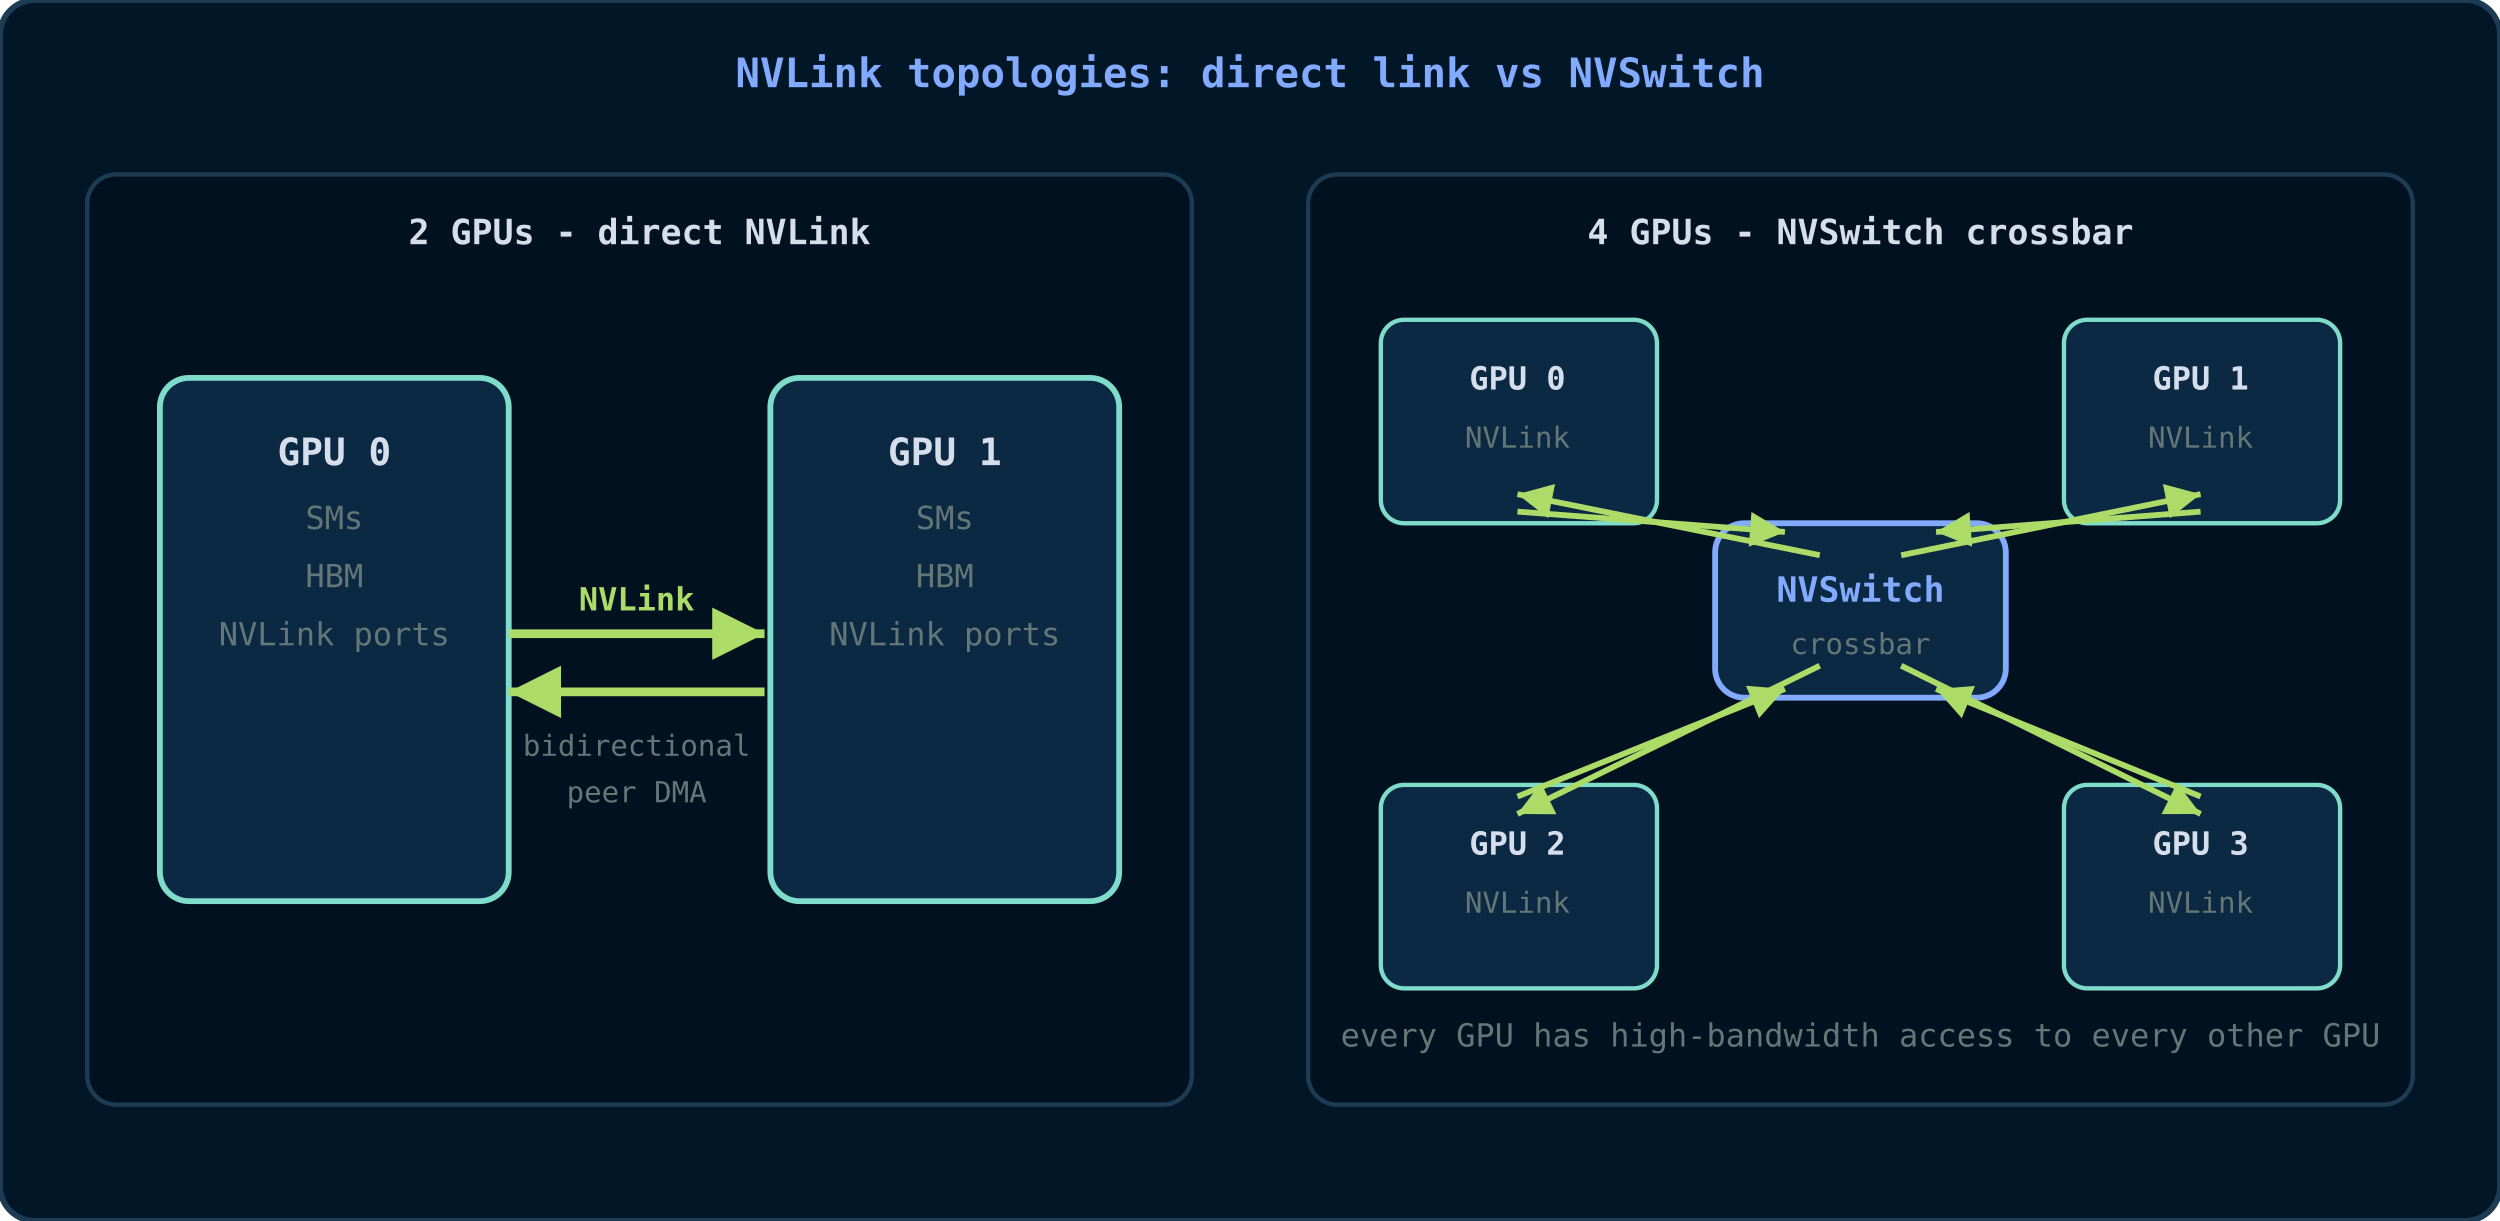
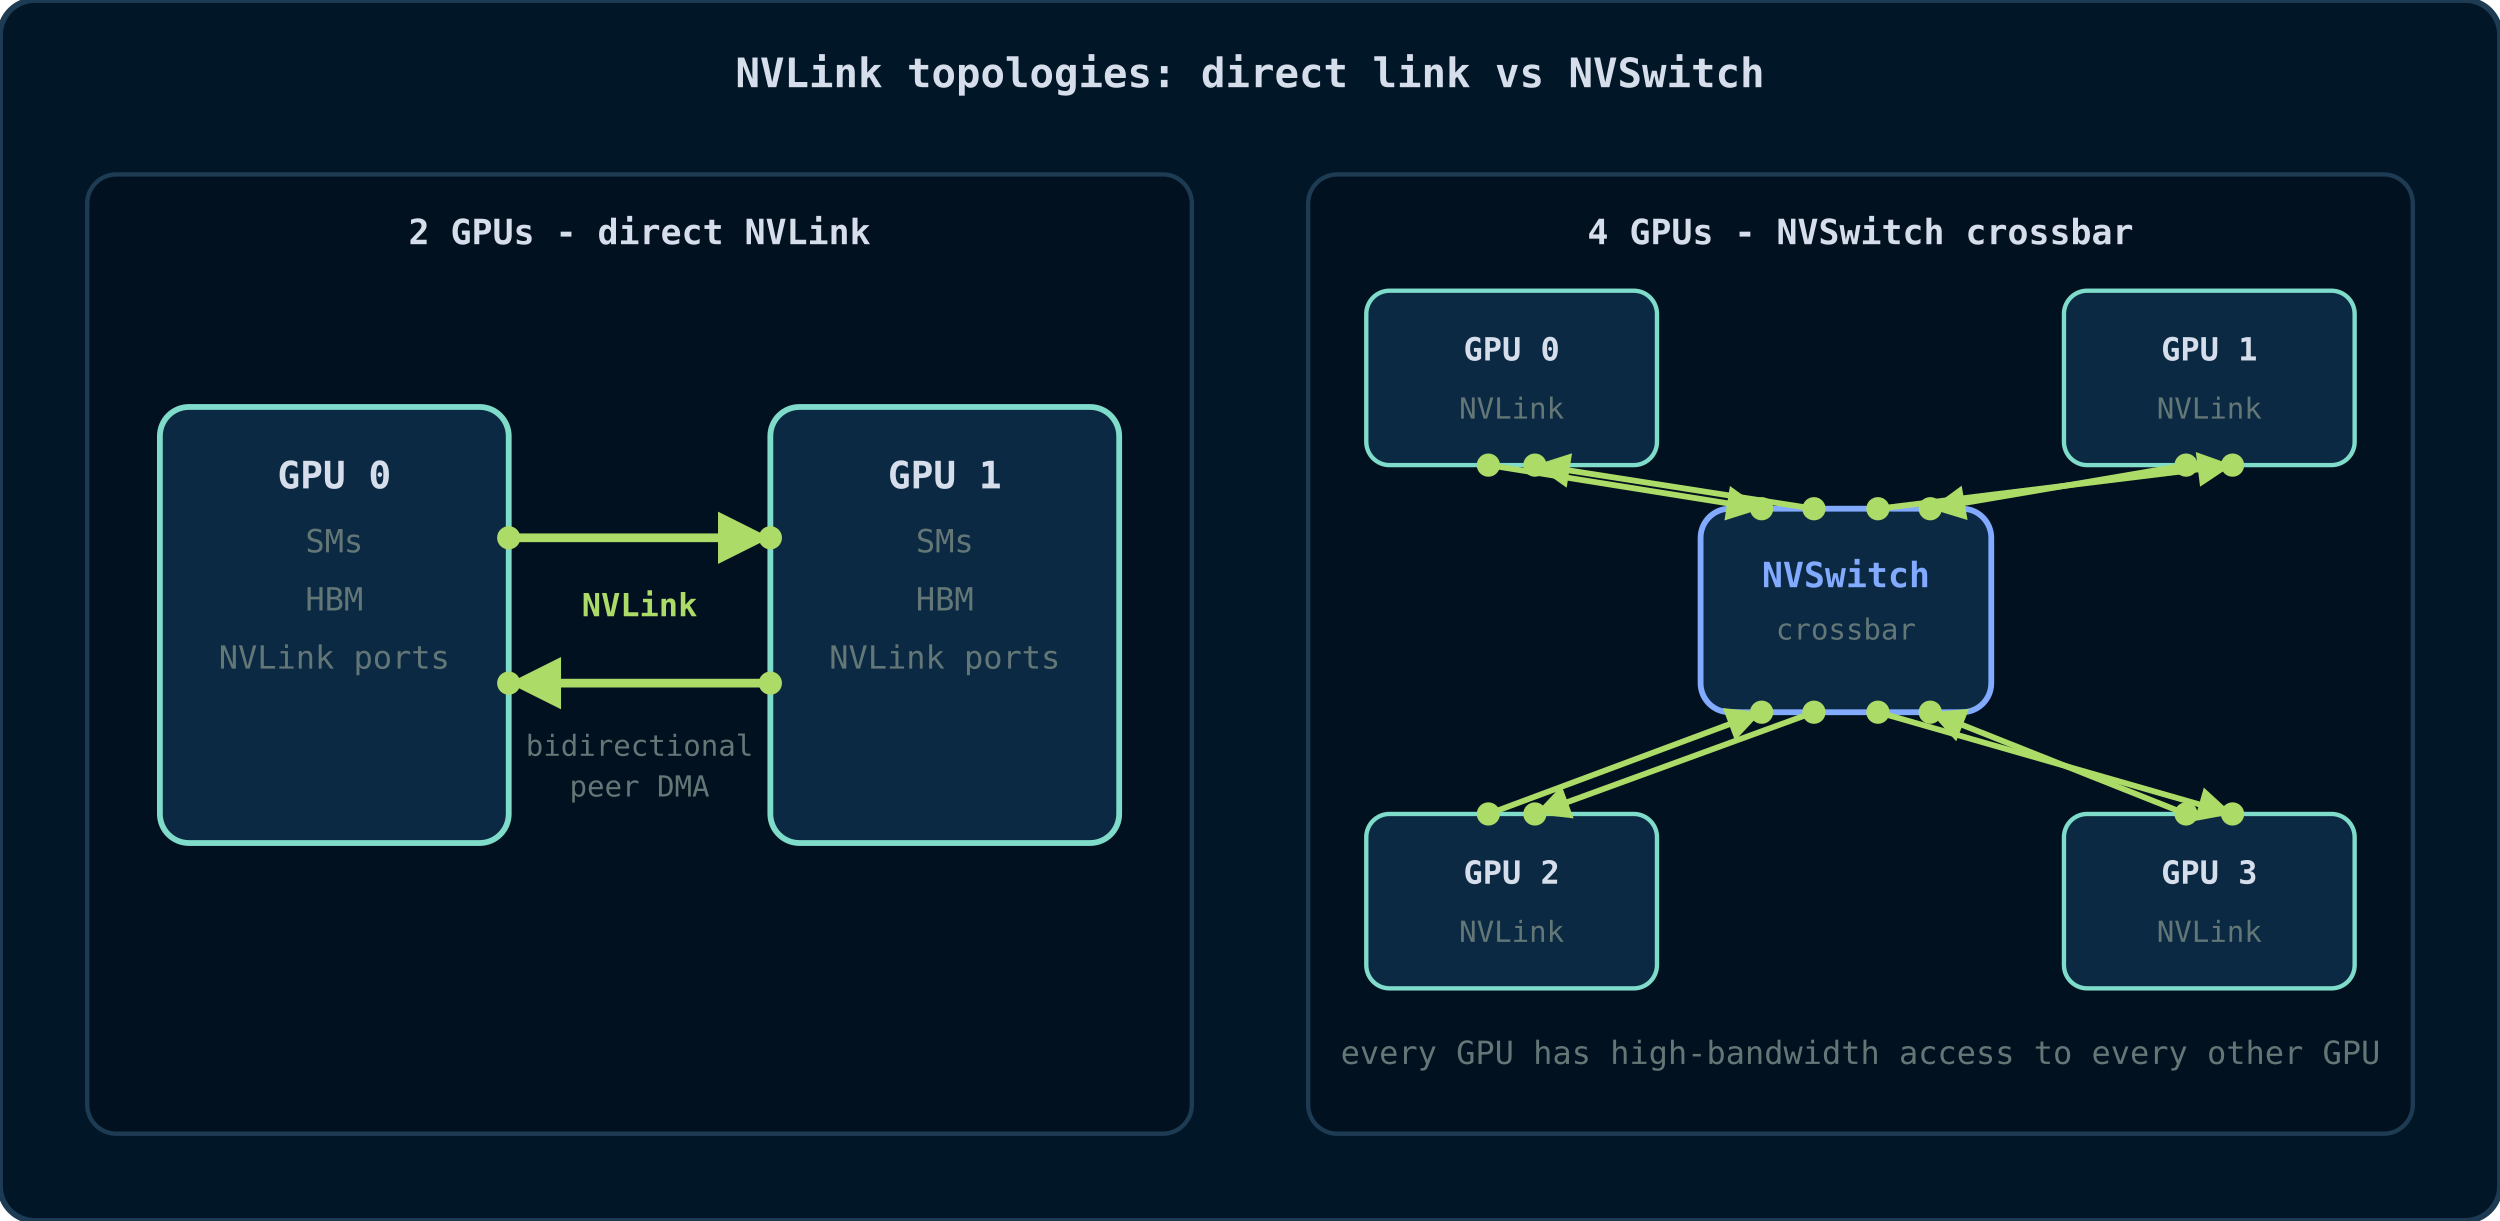
<svg xmlns="http://www.w3.org/2000/svg" viewBox="0 0 860 420" font-family="'JetBrains Mono','Fira Code','SF Mono',Menlo,Consolas,monospace">
  <rect x="0" y="0" width="860" height="420" rx="12" fill="#011627" stroke="#1d3b53" stroke-width="2" />
-   <text x="430" y="30" text-anchor="middle" fill="#82aaff" font-size="14" font-weight="bold">NVLink topologies: direct link vs NVSwitch</text>
-   <rect x="30" y="60" width="380" height="320" rx="10" fill="#01111f" stroke="#1d3b53" stroke-width="1.5" />
+   <text x="430" y="30" text-anchor="middle" fill="#d6deeb" font-size="14" font-weight="bold">NVLink topologies: direct link vs NVSwitch</text>
+   <rect x="30" y="60" width="380" height="330" rx="10" fill="#01111f" stroke="#1d3b53" stroke-width="1.5" />
  <text x="220" y="84" text-anchor="middle" fill="#d6deeb" font-size="12" font-weight="bold">2 GPUs - direct NVLink</text>
-   <rect x="55" y="130" width="120" height="180" rx="10" fill="#0b2942" stroke="#7fdbca" stroke-width="2" />
-   <text x="115" y="160" text-anchor="middle" fill="#d6deeb" font-size="13" font-weight="bold">GPU 0</text>
-   <text x="115" y="182" text-anchor="middle" fill="#637777" font-size="11">SMs</text>
-   <text x="115" y="202" text-anchor="middle" fill="#637777" font-size="11">HBM</text>
-   <text x="115" y="222" text-anchor="middle" fill="#637777" font-size="11">NVLink ports</text>
-   <rect x="265" y="130" width="120" height="180" rx="10" fill="#0b2942" stroke="#7fdbca" stroke-width="2" />
-   <text x="325" y="160" text-anchor="middle" fill="#d6deeb" font-size="13" font-weight="bold">GPU 1</text>
-   <text x="325" y="182" text-anchor="middle" fill="#637777" font-size="11">SMs</text>
-   <text x="325" y="202" text-anchor="middle" fill="#637777" font-size="11">HBM</text>
-   <text x="325" y="222" text-anchor="middle" fill="#637777" font-size="11">NVLink ports</text>
-   <line x1="175" y1="218" x2="263" y2="218" stroke="#addb67" stroke-width="3" marker-end="url(#arrowGreen)" />
-   <line x1="263" y1="238" x2="175" y2="238" stroke="#addb67" stroke-width="3" marker-end="url(#arrowGreen)" />
-   <text x="219" y="210" text-anchor="middle" fill="#addb67" font-size="11" font-weight="bold">NVLink</text>
-   <text x="219" y="260" text-anchor="middle" fill="#637777" font-size="10">bidirectional</text>
-   <text x="219" y="276" text-anchor="middle" fill="#637777" font-size="10">peer DMA</text>
-   <rect x="450" y="60" width="380" height="320" rx="10" fill="#01111f" stroke="#1d3b53" stroke-width="1.5" />
+   <rect x="55" y="140" width="120" height="150" rx="10" fill="#0b2942" stroke="#7fdbca" stroke-width="2" />
+   <text x="115" y="168" text-anchor="middle" fill="#d6deeb" font-size="13" font-weight="bold">GPU 0</text>
+   <text x="115" y="190" text-anchor="middle" fill="#637777" font-size="11">SMs</text>
+   <text x="115" y="210" text-anchor="middle" fill="#637777" font-size="11">HBM</text>
+   <text x="115" y="230" text-anchor="middle" fill="#637777" font-size="11">NVLink ports</text>
+   <rect x="265" y="140" width="120" height="150" rx="10" fill="#0b2942" stroke="#7fdbca" stroke-width="2" />
+   <text x="325" y="168" text-anchor="middle" fill="#d6deeb" font-size="13" font-weight="bold">GPU 1</text>
+   <text x="325" y="190" text-anchor="middle" fill="#637777" font-size="11">SMs</text>
+   <text x="325" y="210" text-anchor="middle" fill="#637777" font-size="11">HBM</text>
+   <text x="325" y="230" text-anchor="middle" fill="#637777" font-size="11">NVLink ports</text>
+   <line x1="175" y1="185" x2="265" y2="185" stroke="#addb67" stroke-width="3" marker-end="url(#arrowGreen)" />
+   <line x1="265" y1="235" x2="175" y2="235" stroke="#addb67" stroke-width="3" marker-end="url(#arrowGreen)" />
+   <circle cx="175" cy="185" r="4" fill="#addb67" />
+   <circle cx="265" cy="185" r="4" fill="#addb67" />
+   <circle cx="265" cy="235" r="4" fill="#addb67" />
+   <circle cx="175" cy="235" r="4" fill="#addb67" />
+   <text x="220" y="212" text-anchor="middle" fill="#addb67" font-size="11" font-weight="bold">NVLink</text>
+   <text x="220" y="260" text-anchor="middle" fill="#637777" font-size="10">bidirectional</text>
+   <text x="220" y="274" text-anchor="middle" fill="#637777" font-size="10">peer DMA</text>
+   <rect x="450" y="60" width="380" height="330" rx="10" fill="#01111f" stroke="#1d3b53" stroke-width="1.5" />
  <text x="640" y="84" text-anchor="middle" fill="#d6deeb" font-size="12" font-weight="bold">4 GPUs - NVSwitch crossbar</text>
-   <rect x="590" y="180" width="100" height="60" rx="10" fill="#0b2942" stroke="#82aaff" stroke-width="2" />
-   <text x="640" y="207" text-anchor="middle" fill="#82aaff" font-size="12" font-weight="bold">NVSwitch</text>
-   <text x="640" y="225" text-anchor="middle" fill="#637777" font-size="10">crossbar</text>
-   <rect x="475" y="110" width="95" height="70" rx="8" fill="#0b2942" stroke="#7fdbca" stroke-width="1.5" />
-   <text x="522" y="134" text-anchor="middle" fill="#d6deeb" font-size="11" font-weight="bold">GPU 0</text>
-   <text x="522" y="154" text-anchor="middle" fill="#637777" font-size="10">NVLink</text>
-   <rect x="710" y="110" width="95" height="70" rx="8" fill="#0b2942" stroke="#7fdbca" stroke-width="1.5" />
-   <text x="757" y="134" text-anchor="middle" fill="#d6deeb" font-size="11" font-weight="bold">GPU 1</text>
-   <text x="757" y="154" text-anchor="middle" fill="#637777" font-size="10">NVLink</text>
-   <rect x="475" y="270" width="95" height="70" rx="8" fill="#0b2942" stroke="#7fdbca" stroke-width="1.5" />
-   <text x="522" y="294" text-anchor="middle" fill="#d6deeb" font-size="11" font-weight="bold">GPU 2</text>
-   <text x="522" y="314" text-anchor="middle" fill="#637777" font-size="10">NVLink</text>
-   <rect x="710" y="270" width="95" height="70" rx="8" fill="#0b2942" stroke="#7fdbca" stroke-width="1.5" />
-   <text x="757" y="294" text-anchor="middle" fill="#d6deeb" font-size="11" font-weight="bold">GPU 3</text>
-   <text x="757" y="314" text-anchor="middle" fill="#637777" font-size="10">NVLink</text>
-   <line x1="522" y1="176" x2="614" y2="183" stroke="#addb67" stroke-width="2" marker-end="url(#arrowGreen)" />
-   <line x1="626" y1="191" x2="522" y2="170" stroke="#addb67" stroke-width="2" marker-end="url(#arrowGreen)" />
-   <line x1="757" y1="176" x2="666" y2="183" stroke="#addb67" stroke-width="2" marker-end="url(#arrowGreen)" />
-   <line x1="654" y1="191" x2="757" y2="170" stroke="#addb67" stroke-width="2" marker-end="url(#arrowGreen)" />
-   <line x1="522" y1="274" x2="614" y2="237" stroke="#addb67" stroke-width="2" marker-end="url(#arrowGreen)" />
-   <line x1="626" y1="229" x2="522" y2="280" stroke="#addb67" stroke-width="2" marker-end="url(#arrowGreen)" />
-   <line x1="757" y1="274" x2="666" y2="237" stroke="#addb67" stroke-width="2" marker-end="url(#arrowGreen)" />
-   <line x1="654" y1="229" x2="757" y2="280" stroke="#addb67" stroke-width="2" marker-end="url(#arrowGreen)" />
-   <text x="640" y="360" text-anchor="middle" fill="#637777" font-size="11">every GPU has high-bandwidth access to every other GPU</text>
+   <rect x="585" y="175" width="100" height="70" rx="10" fill="#0b2942" stroke="#82aaff" stroke-width="2" />
+   <text x="635" y="202" text-anchor="middle" fill="#82aaff" font-size="12" font-weight="bold">NVSwitch</text>
+   <text x="635" y="220" text-anchor="middle" fill="#637777" font-size="10">crossbar</text>
+   <rect x="470" y="100" width="100" height="60" rx="8" fill="#0b2942" stroke="#7fdbca" stroke-width="1.5" />
+   <text x="520" y="124" text-anchor="middle" fill="#d6deeb" font-size="11" font-weight="bold">GPU 0</text>
+   <text x="520" y="144" text-anchor="middle" fill="#637777" font-size="10">NVLink</text>
+   <rect x="710" y="100" width="100" height="60" rx="8" fill="#0b2942" stroke="#7fdbca" stroke-width="1.5" />
+   <text x="760" y="124" text-anchor="middle" fill="#d6deeb" font-size="11" font-weight="bold">GPU 1</text>
+   <text x="760" y="144" text-anchor="middle" fill="#637777" font-size="10">NVLink</text>
+   <rect x="470" y="280" width="100" height="60" rx="8" fill="#0b2942" stroke="#7fdbca" stroke-width="1.5" />
+   <text x="520" y="304" text-anchor="middle" fill="#d6deeb" font-size="11" font-weight="bold">GPU 2</text>
+   <text x="520" y="324" text-anchor="middle" fill="#637777" font-size="10">NVLink</text>
+   <rect x="710" y="280" width="100" height="60" rx="8" fill="#0b2942" stroke="#7fdbca" stroke-width="1.5" />
+   <text x="760" y="304" text-anchor="middle" fill="#d6deeb" font-size="11" font-weight="bold">GPU 3</text>
+   <text x="760" y="324" text-anchor="middle" fill="#637777" font-size="10">NVLink</text>
+   <line x1="512" y1="160" x2="606" y2="175" stroke="#addb67" stroke-width="2" marker-end="url(#arrowGreen)" />
+   <line x1="624" y1="175" x2="528" y2="160" stroke="#addb67" stroke-width="2" marker-end="url(#arrowGreen)" />
+   <circle cx="512" cy="160" r="4" fill="#addb67" />
+   <circle cx="606" cy="175" r="4" fill="#addb67" />
+   <circle cx="624" cy="175" r="4" fill="#addb67" />
+   <circle cx="528" cy="160" r="4" fill="#addb67" />
+   <line x1="752" y1="160" x2="664" y2="175" stroke="#addb67" stroke-width="2" marker-end="url(#arrowGreen)" />
+   <line x1="646" y1="175" x2="768" y2="160" stroke="#addb67" stroke-width="2" marker-end="url(#arrowGreen)" />
+   <circle cx="752" cy="160" r="4" fill="#addb67" />
+   <circle cx="664" cy="175" r="4" fill="#addb67" />
+   <circle cx="646" cy="175" r="4" fill="#addb67" />
+   <circle cx="768" cy="160" r="4" fill="#addb67" />
+   <line x1="512" y1="280" x2="606" y2="245" stroke="#addb67" stroke-width="2" marker-end="url(#arrowGreen)" />
+   <line x1="624" y1="245" x2="528" y2="280" stroke="#addb67" stroke-width="2" marker-end="url(#arrowGreen)" />
+   <circle cx="512" cy="280" r="4" fill="#addb67" />
+   <circle cx="606" cy="245" r="4" fill="#addb67" />
+   <circle cx="624" cy="245" r="4" fill="#addb67" />
+   <circle cx="528" cy="280" r="4" fill="#addb67" />
+   <line x1="752" y1="280" x2="664" y2="245" stroke="#addb67" stroke-width="2" marker-end="url(#arrowGreen)" />
+   <line x1="646" y1="245" x2="768" y2="280" stroke="#addb67" stroke-width="2" marker-end="url(#arrowGreen)" />
+   <circle cx="752" cy="280" r="4" fill="#addb67" />
+   <circle cx="664" cy="245" r="4" fill="#addb67" />
+   <circle cx="646" cy="245" r="4" fill="#addb67" />
+   <circle cx="768" cy="280" r="4" fill="#addb67" />
+   <text x="640" y="366" text-anchor="middle" fill="#637777" font-size="11">every GPU has high-bandwidth access to every other GPU</text>
  <defs>
    <marker id="arrowGreen" markerWidth="8" markerHeight="8" refX="6" refY="3" orient="auto">
      <path d="M0,0 L6,3 L0,6 Z" fill="#addb67" />
    </marker>
  </defs>
</svg>
